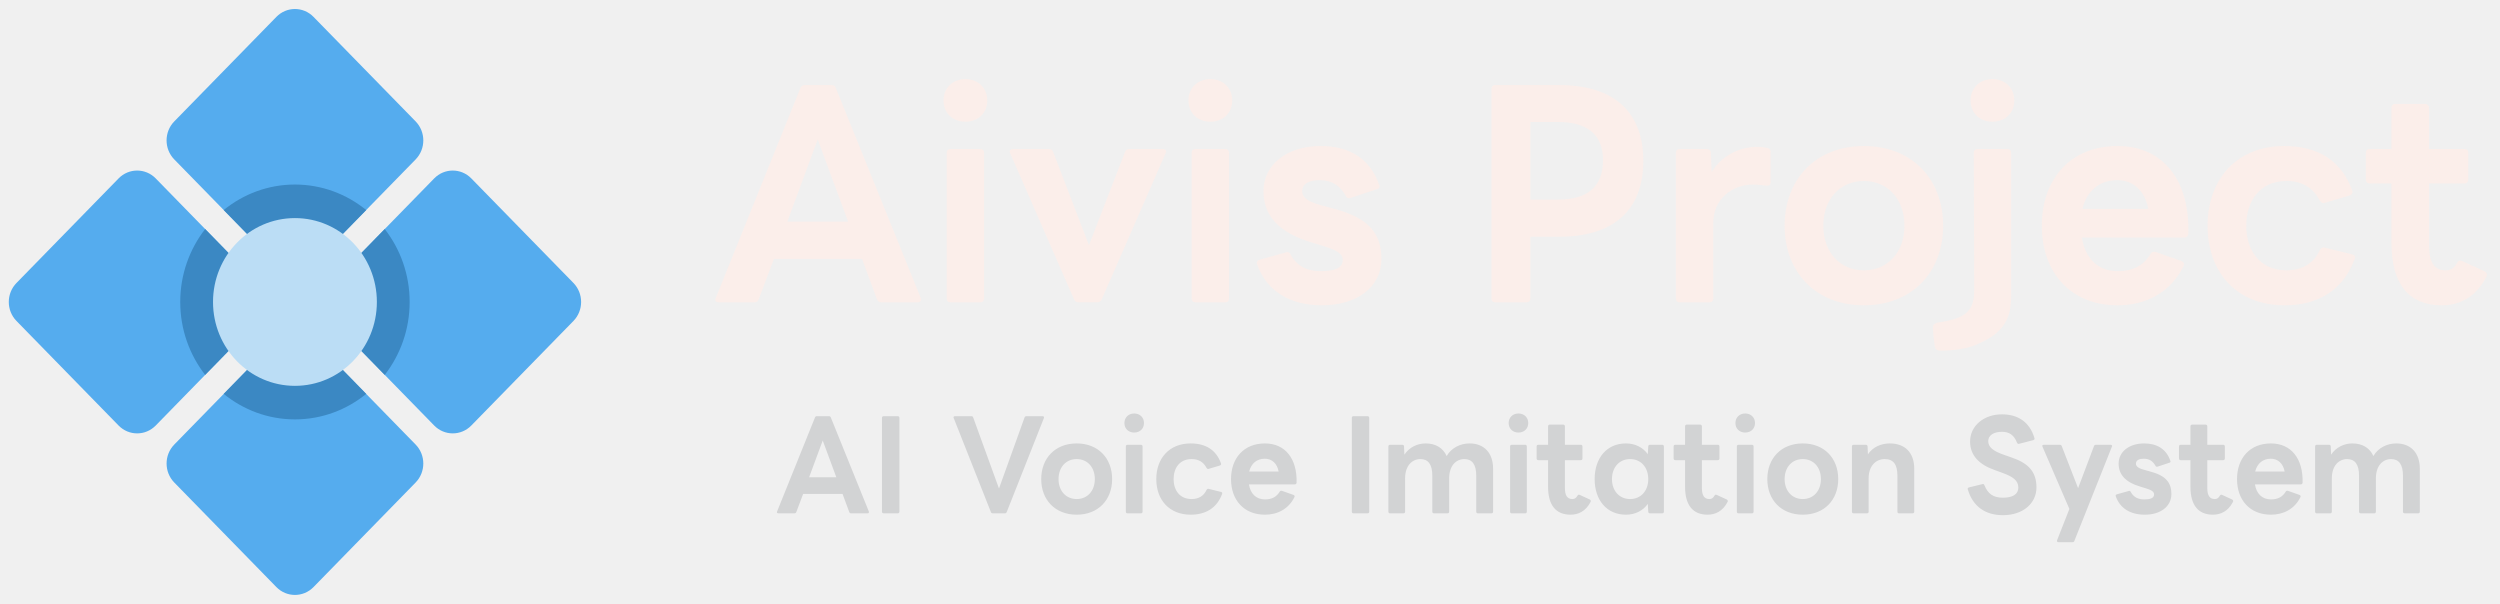
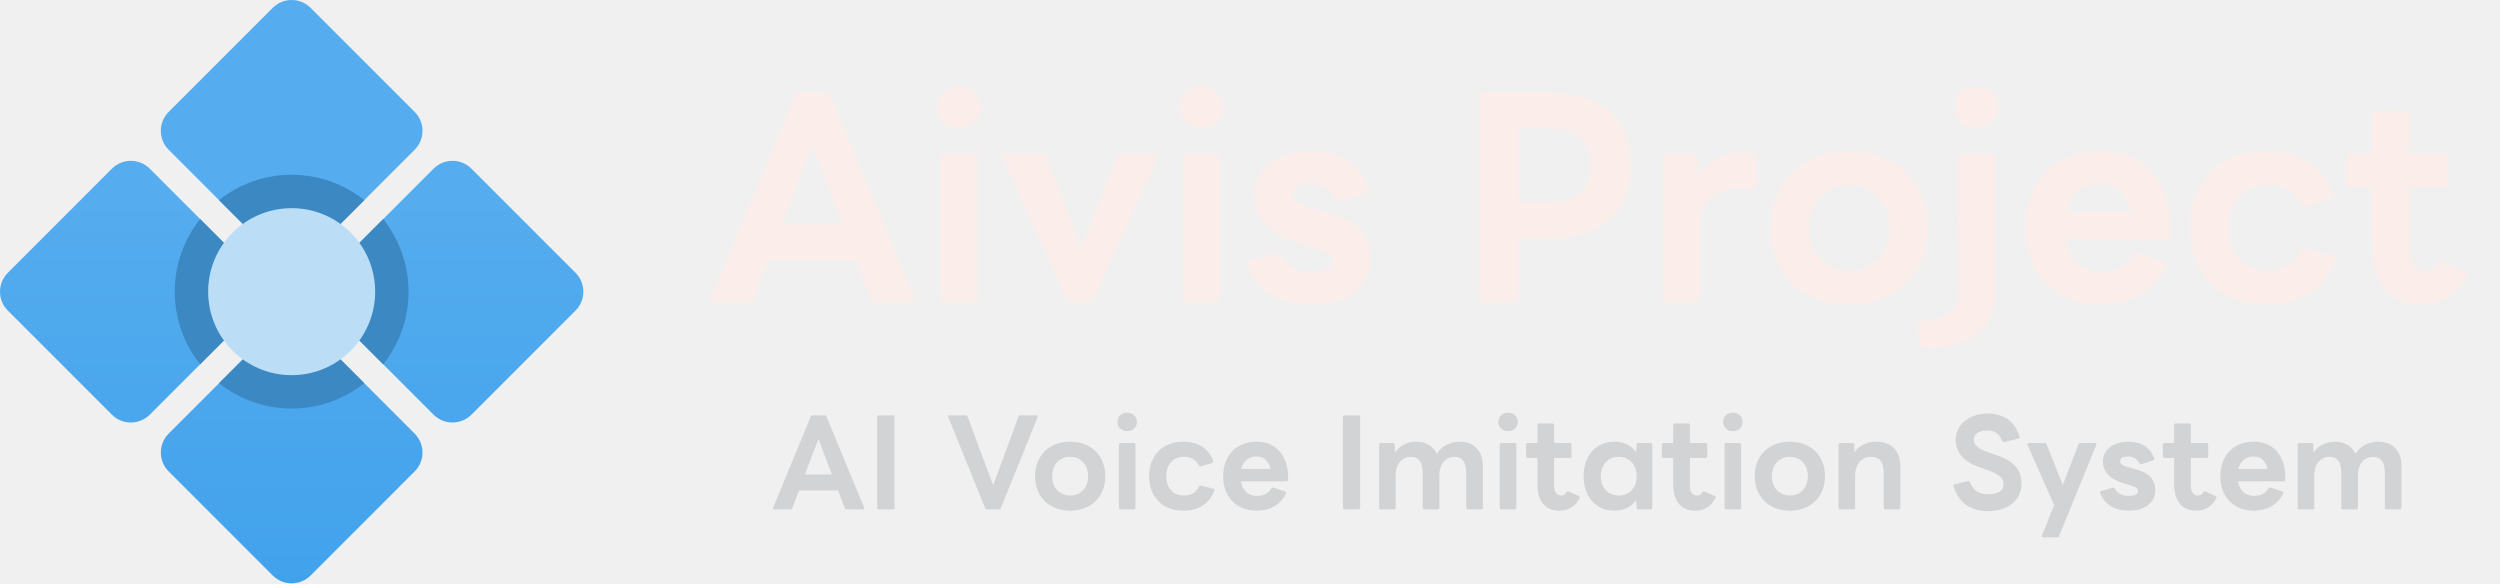
- <svg xmlns="http://www.w3.org/2000/svg" width="178" height="43" viewBox="0 0 178 43" fill="none">
-   <mask id="mask0_499_851" style="mask-type:luminance" maskUnits="userSpaceOnUse" x="0" y="0" width="42" height="43">
-     <path d="M42 0H0V43H42V0Z" fill="white" />
-   </mask>
-   <g mask="url(#mask0_499_851)">
-     <path d="M19.678 18.793C20.407 19.541 21.592 19.541 22.322 18.793L29.593 11.351C30.322 10.603 30.322 9.392 29.593 8.644L22.322 1.202C21.593 0.454 20.409 0.454 19.678 1.202L12.408 8.644C11.677 9.392 11.677 10.603 12.408 11.351L19.678 18.793ZM30.914 30.296C31.644 31.044 32.828 31.044 33.558 30.296L40.829 22.853C41.558 22.106 41.558 20.895 40.829 20.147L33.558 12.704C32.829 11.956 31.645 11.956 30.914 12.704L23.644 20.147C22.913 20.895 22.913 22.106 23.644 22.853L30.914 30.296ZM29.591 31.65L22.322 24.207C21.592 23.459 20.409 23.459 19.678 24.207L12.409 31.65C11.678 32.398 11.678 33.608 12.409 34.356L19.678 41.8C20.409 42.546 21.592 42.546 22.322 41.8L29.591 34.356C30.322 33.608 30.322 32.398 29.591 31.65ZM18.356 20.148L11.087 12.704C10.357 11.956 9.174 11.956 8.443 12.704L1.174 20.148C0.443 20.896 0.443 22.106 1.174 22.853L8.443 30.297C9.174 31.044 10.357 31.044 11.087 30.297L18.356 22.853C19.087 22.106 19.087 20.896 18.356 20.148Z" fill="#55ACEE" />
-     <path d="M18.356 20.148L14.607 16.308C13.499 17.735 12.833 19.536 12.833 21.5C12.833 23.464 13.499 25.266 14.607 26.692L18.356 22.853C19.087 22.106 19.087 20.896 18.356 20.148ZM26.073 28.046L22.322 24.206C21.593 23.46 20.409 23.46 19.678 24.206L15.927 28.046C17.322 29.179 19.082 29.861 21 29.861C22.918 29.861 24.678 29.179 26.073 28.046ZM23.644 22.853L27.395 26.693C28.5 25.266 29.167 23.464 29.167 21.5C29.167 19.536 28.5 17.734 27.393 16.308L23.642 20.148C22.915 20.896 22.915 22.106 23.644 22.853ZM22.322 18.793L26.073 14.954C24.678 13.821 22.918 13.139 21 13.139C19.082 13.139 17.322 13.821 15.928 14.954L19.679 18.793C20.409 19.541 21.591 19.541 22.322 18.793Z" fill="#3B88C3" />
-     <path d="M21 27.472C24.222 27.472 26.833 24.798 26.833 21.5C26.833 18.202 24.222 15.528 21 15.528C17.778 15.528 15.167 18.202 15.167 21.5C15.167 24.798 17.778 27.472 21 27.472Z" fill="#BBDDF5" />
-   </g>
-   <path d="M173.842 21.738C171.543 21.738 170.27 20.259 170.27 17.302V13.062H168.712C168.541 13.062 168.446 12.945 168.446 12.789V10.883C168.446 10.708 168.541 10.611 168.712 10.611H170.27V7.673C170.27 7.518 170.365 7.401 170.536 7.401H172.683C172.835 7.401 172.949 7.518 172.949 7.673V10.611H175.476C175.647 10.611 175.742 10.708 175.742 10.883V12.789C175.742 12.945 175.647 13.062 175.476 13.062H172.949V17.477C172.949 18.664 173.31 19.248 174.146 19.248C174.488 19.248 174.735 19.092 174.944 18.722C175.02 18.567 175.153 18.508 175.305 18.586L176.92 19.325C177.015 19.384 177.072 19.462 177.072 19.559C177.072 19.617 177.053 19.695 176.996 19.773C176.236 21.212 175.058 21.738 173.842 21.738Z" fill="#FBEEEA" />
-   <path d="M162.651 21.738C159.288 21.738 157.179 19.423 157.179 16.077C157.179 12.712 159.307 10.397 162.632 10.397C165.026 10.397 166.698 11.408 167.477 13.568C167.496 13.606 167.496 13.645 167.496 13.665C167.496 13.781 167.42 13.879 167.287 13.918L165.52 14.443L165.425 14.462C165.33 14.462 165.235 14.384 165.159 14.268C164.684 13.354 163.905 12.887 162.803 12.887C160.865 12.887 159.934 14.346 159.934 16.077C159.934 17.789 160.865 19.248 162.803 19.248C163.905 19.248 164.741 18.761 165.178 17.789C165.273 17.652 165.387 17.575 165.539 17.633L167.496 18.119C167.648 18.158 167.724 18.275 167.648 18.45C166.812 20.706 165.007 21.738 162.651 21.738Z" fill="#FBEEEA" />
-   <path d="M150.774 21.738C147.411 21.738 145.378 19.384 145.378 16.077C145.378 12.751 147.411 10.397 150.774 10.397C154.042 10.397 155.923 12.887 155.809 16.641C155.79 16.816 155.695 16.913 155.524 16.913H148.228C148.475 18.411 149.368 19.306 150.793 19.306C151.876 19.306 152.636 18.897 153.13 18.061C153.225 17.925 153.339 17.905 153.491 17.944L155.315 18.586C155.486 18.664 155.543 18.781 155.467 18.956C154.517 20.862 152.75 21.738 150.774 21.738ZM152.959 14.871C152.712 13.587 151.895 12.828 150.755 12.828C149.501 12.828 148.589 13.568 148.266 14.871H152.959Z" fill="#FBEEEA" />
-   <path d="M141.861 8.666C140.968 8.666 140.303 8.063 140.303 7.148C140.303 6.253 140.968 5.631 141.861 5.631C142.754 5.631 143.419 6.253 143.419 7.148C143.419 8.063 142.754 8.666 141.861 8.666ZM138.134 24.965C138.134 24.965 137.896 24.986 137.797 24.783C137.698 24.581 137.617 23.291 137.617 23.291C137.617 23.291 137.594 23.21 137.695 23.11C137.796 23.009 137.873 22.996 137.873 22.996C137.873 22.996 138.063 22.94 138.373 22.898C138.373 22.898 139.418 22.754 139.945 22.323C140.471 21.892 140.564 21.374 140.564 20.488C140.564 19.601 140.531 10.883 140.531 10.883C140.531 10.708 140.626 10.611 140.797 10.611H142.925C143.096 10.611 143.191 10.708 143.191 10.883V21.067C143.191 22.084 143.012 22.701 142.552 23.291C142.04 23.949 141.324 24.259 140.797 24.504C139.766 24.982 138.371 24.965 138.134 24.965Z" fill="#FBEEEA" />
-   <path d="M132.708 21.738C129.288 21.738 127.065 19.384 127.065 16.077C127.065 12.751 129.288 10.397 132.708 10.397C136.128 10.397 138.351 12.751 138.351 16.077C138.351 19.384 136.128 21.738 132.708 21.738ZM129.82 16.077C129.82 17.944 130.998 19.248 132.708 19.248C134.418 19.248 135.596 17.944 135.596 16.077C135.596 14.19 134.418 12.887 132.708 12.887C130.998 12.887 129.82 14.19 129.82 16.077Z" fill="#FBEEEA" />
-   <path d="M119.59 21.524C119.419 21.524 119.324 21.426 119.324 21.251V10.883C119.324 10.708 119.419 10.611 119.59 10.611H121.528C121.68 10.611 121.813 10.689 121.813 10.883L121.87 12.245C122.592 11.078 123.846 10.455 125.119 10.455C125.423 10.455 125.632 10.494 125.841 10.533C126.012 10.572 126.069 10.669 126.069 10.825V12.984C126.069 13.159 125.974 13.217 125.841 13.217C125.556 13.217 125.233 13.14 124.796 13.14C123.352 13.14 121.984 14.151 121.984 15.882V21.251C121.984 21.426 121.889 21.524 121.718 21.524H119.59Z" fill="#FBEEEA" />
-   <path d="M106.459 21.524C106.288 21.524 106.193 21.426 106.193 21.251V6.331C106.193 6.156 106.288 6.059 106.459 6.059H111.019C114.99 6.059 117.004 8.043 117.004 11.447C117.004 14.871 114.99 16.855 111.019 16.855H108.967V21.251C108.967 21.426 108.853 21.524 108.701 21.524H106.459ZM110.924 14.21C112.976 14.21 114.135 13.354 114.135 11.389C114.135 9.56 112.976 8.685 110.924 8.685H108.967V14.21H110.924Z" fill="#FBEEEA" />
-   <path d="M94.14 21.738C91.822 21.738 90.188 20.726 89.504 18.82C89.485 18.781 89.485 18.761 89.485 18.722C89.485 18.606 89.561 18.528 89.694 18.489L91.575 17.964L91.651 17.944C91.765 17.944 91.86 18.022 91.898 18.139C92.392 19.014 93.133 19.306 94.045 19.306C94.938 19.306 95.603 19.131 95.603 18.508C95.603 18.041 95.147 17.789 94.026 17.458L93.513 17.302C90.948 16.563 89.96 15.279 89.96 13.606C89.96 11.739 91.613 10.397 94.026 10.397C96.078 10.397 97.541 11.291 98.187 13.139C98.206 13.178 98.225 13.237 98.225 13.276C98.225 13.373 98.149 13.451 98.035 13.47L96.154 14.093C96.116 14.112 96.078 14.112 96.04 14.112C95.945 14.112 95.869 14.054 95.812 13.937C95.432 13.256 94.881 12.828 93.969 12.828C93.285 12.828 92.715 13.042 92.715 13.606C92.715 14.112 93.19 14.404 94.368 14.696L94.862 14.832C97.484 15.493 98.358 16.641 98.358 18.45C98.358 20.454 96.591 21.738 94.14 21.738Z" fill="#FBEEEA" />
-   <path d="M86.177 8.666C85.284 8.666 84.619 8.063 84.619 7.148C84.619 6.253 85.284 5.631 86.177 5.631C87.07 5.631 87.735 6.253 87.735 7.148C87.735 8.063 87.07 8.666 86.177 8.666ZM84.847 10.883C84.847 10.708 84.942 10.611 85.113 10.611H87.241C87.412 10.611 87.507 10.708 87.507 10.883V21.251C87.507 21.426 87.412 21.524 87.241 21.524H85.113C84.942 21.524 84.847 21.426 84.847 21.251V10.883Z" fill="#FBEEEA" />
-   <path d="M76.774 21.523C76.641 21.523 76.527 21.446 76.47 21.309L71.929 10.922C71.91 10.883 71.891 10.825 71.891 10.786C71.891 10.688 71.986 10.611 72.138 10.611H74.684C74.836 10.611 74.931 10.669 74.988 10.825L77.534 17.458L80.099 10.825C80.156 10.669 80.251 10.611 80.403 10.611H82.797C82.987 10.611 83.082 10.747 82.987 10.922L78.446 21.309C78.389 21.446 78.275 21.523 78.142 21.523H76.774Z" fill="#FBEEEA" />
-   <path d="M68.736 8.666C67.843 8.666 67.178 8.063 67.178 7.148C67.178 6.253 67.843 5.631 68.736 5.631C69.629 5.631 70.294 6.253 70.294 7.148C70.294 8.063 69.629 8.666 68.736 8.666ZM67.406 10.883C67.406 10.708 67.501 10.611 67.672 10.611H69.8C69.971 10.611 70.066 10.708 70.066 10.883V21.251C70.066 21.426 69.971 21.524 69.8 21.524H67.672C67.501 21.524 67.406 21.426 67.406 21.251V10.883Z" fill="#FBEEEA" />
-   <path d="M51.172 21.524C50.982 21.524 50.868 21.407 50.963 21.212L56.986 6.273C57.043 6.117 57.157 6.059 57.29 6.059H59.209C59.361 6.059 59.456 6.117 59.513 6.273L65.555 21.212C65.574 21.251 65.574 21.29 65.574 21.329C65.574 21.446 65.498 21.524 65.346 21.524H62.743C62.61 21.524 62.496 21.465 62.439 21.31L61.375 18.431H55.105L54.022 21.31C53.965 21.465 53.87 21.524 53.718 21.524H51.172ZM56.055 15.785H60.387L58.221 9.93L56.055 15.785Z" fill="#FBEEEA" />
-   <path d="M55.424 36.55C55.339 36.55 55.288 36.498 55.331 36.411L58.025 29.727C58.051 29.658 58.102 29.632 58.161 29.632H59.02C59.088 29.632 59.13 29.658 59.156 29.727L61.859 36.411C61.867 36.428 61.867 36.446 61.867 36.463C61.867 36.515 61.833 36.55 61.765 36.55H60.601C60.541 36.55 60.49 36.524 60.465 36.454L59.989 35.166H57.184L56.699 36.454C56.674 36.524 56.631 36.55 56.563 36.55H55.424ZM57.609 33.983H59.547L58.578 31.363L57.609 33.983ZM62.916 36.55C62.84 36.55 62.797 36.507 62.797 36.428V29.753C62.797 29.675 62.84 29.632 62.916 29.632H63.919C63.987 29.632 64.038 29.675 64.038 29.753V36.428C64.038 36.507 63.987 36.55 63.919 36.55H62.916ZM70.686 36.55C70.618 36.55 70.575 36.524 70.55 36.454L67.906 29.771C67.898 29.753 67.889 29.736 67.889 29.719C67.889 29.666 67.932 29.632 68 29.632H69.156C69.224 29.632 69.275 29.658 69.292 29.727L71.128 34.783L72.947 29.727C72.964 29.658 73.023 29.632 73.091 29.632H74.23C74.315 29.632 74.358 29.693 74.324 29.771L71.68 36.454C71.655 36.524 71.604 36.55 71.544 36.55H70.686ZM76.66 36.646C75.13 36.646 74.135 35.593 74.135 34.113C74.135 32.625 75.13 31.572 76.66 31.572C78.19 31.572 79.184 32.625 79.184 34.113C79.184 35.593 78.19 36.646 76.66 36.646ZM75.368 34.113C75.368 34.949 75.895 35.532 76.66 35.532C77.425 35.532 77.952 34.949 77.952 34.113C77.952 33.269 77.425 32.686 76.66 32.686C75.895 32.686 75.368 33.269 75.368 34.113ZM80.755 30.798C80.356 30.798 80.058 30.528 80.058 30.119C80.058 29.719 80.356 29.44 80.755 29.44C81.154 29.44 81.452 29.719 81.452 30.119C81.452 30.528 81.154 30.798 80.755 30.798ZM80.16 31.79C80.16 31.712 80.203 31.668 80.279 31.668H81.231C81.308 31.668 81.35 31.712 81.35 31.79V36.428C81.35 36.507 81.308 36.55 81.231 36.55H80.279C80.203 36.55 80.16 36.507 80.16 36.428V31.79ZM84.776 36.646C83.272 36.646 82.328 35.61 82.328 34.113C82.328 32.608 83.28 31.572 84.768 31.572C85.839 31.572 86.587 32.025 86.935 32.991C86.944 33.008 86.944 33.026 86.944 33.034C86.944 33.087 86.91 33.13 86.85 33.147L86.06 33.382L86.017 33.391C85.975 33.391 85.932 33.356 85.898 33.304C85.686 32.895 85.337 32.686 84.844 32.686C83.977 32.686 83.561 33.339 83.561 34.113C83.561 34.879 83.977 35.532 84.844 35.532C85.337 35.532 85.711 35.314 85.907 34.879C85.949 34.818 86 34.783 86.068 34.81L86.944 35.027C87.012 35.044 87.046 35.097 87.012 35.175C86.638 36.184 85.83 36.646 84.776 36.646ZM90.063 36.646C88.558 36.646 87.649 35.593 87.649 34.113C87.649 32.625 88.558 31.572 90.063 31.572C91.525 31.572 92.367 32.686 92.316 34.366C92.307 34.444 92.264 34.488 92.188 34.488H88.924C89.034 35.158 89.434 35.558 90.072 35.558C90.556 35.558 90.896 35.375 91.117 35.001C91.159 34.94 91.21 34.931 91.278 34.949L92.094 35.236C92.171 35.271 92.197 35.323 92.162 35.401C91.737 36.254 90.947 36.646 90.063 36.646ZM91.04 33.574C90.93 32.999 90.564 32.66 90.055 32.66C89.493 32.66 89.085 32.991 88.941 33.574H91.04ZM96.368 36.55C96.292 36.55 96.249 36.507 96.249 36.428V29.753C96.249 29.675 96.292 29.632 96.368 29.632H97.371C97.439 29.632 97.49 29.675 97.49 29.753V36.428C97.49 36.507 97.439 36.55 97.371 36.55H96.368ZM98.972 36.55C98.896 36.55 98.853 36.507 98.853 36.428V31.79C98.853 31.712 98.896 31.668 98.972 31.668H99.839C99.907 31.668 99.967 31.703 99.967 31.79L99.992 32.373C100.332 31.851 100.91 31.572 101.505 31.572C102.219 31.572 102.746 31.894 103.001 32.469C103.35 31.877 103.979 31.572 104.633 31.572C105.67 31.572 106.308 32.251 106.308 33.374V36.428C106.308 36.507 106.257 36.55 106.189 36.55H105.228C105.152 36.55 105.109 36.507 105.109 36.428V33.87C105.109 33.06 104.812 32.686 104.259 32.686C103.698 32.686 103.18 33.13 103.18 34.061V36.428C103.18 36.507 103.129 36.55 103.061 36.55H102.1C102.024 36.55 101.981 36.507 101.981 36.428V33.87C101.981 33.06 101.684 32.686 101.131 32.686C100.57 32.686 100.043 33.13 100.043 34.061V36.428C100.043 36.507 100.001 36.55 99.924 36.55H98.972ZM108.114 30.798C107.715 30.798 107.417 30.528 107.417 30.119C107.417 29.719 107.715 29.44 108.114 29.44C108.514 29.44 108.811 29.719 108.811 30.119C108.811 30.528 108.514 30.798 108.114 30.798ZM107.519 31.79C107.519 31.712 107.562 31.668 107.638 31.668H108.59C108.667 31.668 108.709 31.712 108.709 31.79V36.428C108.709 36.507 108.667 36.55 108.59 36.55H107.638C107.562 36.55 107.519 36.507 107.519 36.428V31.79ZM111.821 36.646C110.793 36.646 110.223 35.984 110.223 34.662V32.764H109.526C109.45 32.764 109.407 32.712 109.407 32.643V31.79C109.407 31.712 109.45 31.668 109.526 31.668H110.223V30.354C110.223 30.284 110.266 30.232 110.342 30.232H111.303C111.371 30.232 111.422 30.284 111.422 30.354V31.668H112.552C112.629 31.668 112.671 31.712 112.671 31.79V32.643C112.671 32.712 112.629 32.764 112.552 32.764H111.422V34.74C111.422 35.271 111.583 35.532 111.957 35.532C112.11 35.532 112.221 35.462 112.314 35.297C112.348 35.227 112.408 35.201 112.476 35.236L113.198 35.567C113.241 35.593 113.266 35.628 113.266 35.671C113.266 35.697 113.258 35.732 113.232 35.767C112.892 36.411 112.365 36.646 111.821 36.646ZM115.766 36.646C114.406 36.646 113.539 35.61 113.539 34.113C113.539 32.608 114.406 31.572 115.766 31.572C116.429 31.572 116.982 31.859 117.322 32.338L117.356 31.79C117.356 31.703 117.407 31.668 117.483 31.668H118.342C118.418 31.668 118.469 31.712 118.469 31.79V36.428C118.469 36.507 118.418 36.55 118.342 36.55H117.483C117.407 36.55 117.356 36.515 117.356 36.428L117.322 35.88C116.982 36.359 116.429 36.646 115.766 36.646ZM114.772 34.113C114.772 34.949 115.299 35.532 116.064 35.532C116.829 35.532 117.356 34.949 117.356 34.113C117.356 33.269 116.829 32.686 116.064 32.686C115.299 32.686 114.772 33.269 114.772 34.113ZM121.575 36.646C120.546 36.646 119.977 35.984 119.977 34.662V32.764H119.28C119.203 32.764 119.161 32.712 119.161 32.643V31.79C119.161 31.712 119.203 31.668 119.28 31.668H119.977V30.354C119.977 30.284 120.019 30.232 120.096 30.232H121.056C121.124 30.232 121.175 30.284 121.175 30.354V31.668H122.306C122.382 31.668 122.425 31.712 122.425 31.79V32.643C122.425 32.712 122.382 32.764 122.306 32.764H121.175V34.74C121.175 35.271 121.337 35.532 121.711 35.532C121.864 35.532 121.974 35.462 122.068 35.297C122.102 35.227 122.161 35.201 122.229 35.236L122.952 35.567C122.994 35.593 123.02 35.628 123.02 35.671C123.02 35.697 123.011 35.732 122.986 35.767C122.646 36.411 122.119 36.646 121.575 36.646ZM124.259 30.798C123.86 30.798 123.562 30.528 123.562 30.119C123.562 29.719 123.86 29.44 124.259 29.44C124.659 29.44 124.956 29.719 124.956 30.119C124.956 30.528 124.659 30.798 124.259 30.798ZM123.664 31.79C123.664 31.712 123.707 31.668 123.783 31.668H124.735C124.812 31.668 124.854 31.712 124.854 31.79V36.428C124.854 36.507 124.812 36.55 124.735 36.55H123.783C123.707 36.55 123.664 36.507 123.664 36.428V31.79ZM128.357 36.646C126.827 36.646 125.833 35.593 125.833 34.113C125.833 32.625 126.827 31.572 128.357 31.572C129.887 31.572 130.882 32.625 130.882 34.113C130.882 35.593 129.887 36.646 128.357 36.646ZM127.065 34.113C127.065 34.949 127.592 35.532 128.357 35.532C129.122 35.532 129.649 34.949 129.649 34.113C129.649 33.269 129.122 32.686 128.357 32.686C127.592 32.686 127.065 33.269 127.065 34.113ZM131.976 36.55C131.9 36.55 131.857 36.507 131.857 36.428V31.79C131.857 31.712 131.9 31.668 131.976 31.668H132.843C132.911 31.668 132.971 31.703 132.971 31.79L132.996 32.347C133.345 31.825 133.94 31.572 134.552 31.572C135.657 31.572 136.294 32.251 136.294 33.374V36.428C136.294 36.507 136.243 36.55 136.175 36.55H135.215C135.138 36.55 135.096 36.507 135.096 36.428V33.87C135.096 33.06 134.807 32.686 134.186 32.686C133.6 32.686 133.047 33.13 133.047 34.061V36.428C133.047 36.507 133.005 36.55 132.928 36.55H131.976ZM142.608 36.681C141.35 36.681 140.466 36.054 140.109 34.853C140.1 34.836 140.1 34.818 140.1 34.801C140.1 34.749 140.134 34.722 140.185 34.705L141.146 34.47C141.163 34.462 141.18 34.462 141.188 34.462C141.239 34.462 141.273 34.496 141.29 34.548C141.537 35.158 141.919 35.436 142.608 35.436C143.262 35.436 143.704 35.219 143.704 34.705C143.704 34.2 143.288 33.931 142.599 33.678L142.004 33.461C140.925 33.078 140.27 32.434 140.27 31.442C140.27 30.31 141.256 29.501 142.54 29.501C143.67 29.501 144.512 30.041 144.852 31.189C144.86 31.207 144.86 31.224 144.86 31.242C144.86 31.285 144.826 31.32 144.775 31.337L143.764 31.598C143.747 31.607 143.73 31.607 143.713 31.607C143.67 31.607 143.636 31.572 143.611 31.52C143.39 30.954 143.041 30.745 142.54 30.745C141.945 30.745 141.562 30.998 141.562 31.407C141.562 31.833 141.911 32.12 142.701 32.39L143.177 32.556C144.401 32.965 144.996 33.565 144.996 34.705C144.996 35.854 144.019 36.681 142.608 36.681ZM146.558 38.604C146.473 38.604 146.439 38.552 146.464 38.465L147.34 36.237L145.427 31.807C145.419 31.79 145.41 31.764 145.41 31.746C145.41 31.703 145.453 31.668 145.521 31.668H146.66C146.728 31.668 146.77 31.694 146.796 31.764L147.96 34.757L149.091 31.764C149.116 31.694 149.167 31.668 149.227 31.668H150.281C150.357 31.668 150.408 31.729 150.366 31.807L147.697 38.508C147.671 38.578 147.629 38.604 147.561 38.604H146.558ZM152.716 36.646C151.679 36.646 150.948 36.193 150.642 35.34C150.633 35.323 150.633 35.314 150.633 35.297C150.633 35.245 150.667 35.21 150.727 35.193L151.568 34.958L151.602 34.949C151.653 34.949 151.696 34.984 151.713 35.036C151.934 35.427 152.265 35.558 152.673 35.558C153.073 35.558 153.37 35.48 153.37 35.201C153.37 34.992 153.166 34.879 152.665 34.731L152.435 34.662C151.288 34.331 150.846 33.757 150.846 33.008C150.846 32.173 151.585 31.572 152.665 31.572C153.583 31.572 154.237 31.973 154.526 32.799C154.535 32.817 154.543 32.843 154.543 32.86C154.543 32.904 154.509 32.938 154.458 32.947L153.617 33.226C153.6 33.234 153.583 33.234 153.566 33.234C153.523 33.234 153.489 33.208 153.464 33.156C153.294 32.852 153.047 32.66 152.639 32.66C152.333 32.66 152.078 32.756 152.078 33.008C152.078 33.234 152.291 33.365 152.818 33.495L153.039 33.556C154.212 33.852 154.603 34.366 154.603 35.175C154.603 36.071 153.812 36.646 152.716 36.646ZM157.558 36.646C156.53 36.646 155.96 35.984 155.96 34.662V32.764H155.263C155.187 32.764 155.144 32.712 155.144 32.643V31.79C155.144 31.712 155.187 31.668 155.263 31.668H155.96V30.354C155.96 30.284 156.003 30.232 156.079 30.232H157.04C157.108 30.232 157.159 30.284 157.159 30.354V31.668H158.289C158.366 31.668 158.408 31.712 158.408 31.79V32.643C158.408 32.712 158.366 32.764 158.289 32.764H157.159V34.74C157.159 35.271 157.32 35.532 157.694 35.532C157.847 35.532 157.958 35.462 158.051 35.297C158.085 35.227 158.145 35.201 158.213 35.236L158.935 35.567C158.978 35.593 159.003 35.628 159.003 35.671C159.003 35.697 158.995 35.732 158.969 35.767C158.629 36.411 158.102 36.646 157.558 36.646ZM161.69 36.646C160.186 36.646 159.276 35.593 159.276 34.113C159.276 32.625 160.186 31.572 161.69 31.572C163.152 31.572 163.994 32.686 163.943 34.366C163.934 34.444 163.892 34.488 163.815 34.488H160.551C160.662 35.158 161.061 35.558 161.699 35.558C162.183 35.558 162.523 35.375 162.744 35.001C162.787 34.94 162.838 34.931 162.906 34.949L163.722 35.236C163.798 35.271 163.824 35.323 163.79 35.401C163.365 36.254 162.574 36.646 161.69 36.646ZM162.668 33.574C162.557 32.999 162.192 32.66 161.682 32.66C161.121 32.66 160.713 32.991 160.568 33.574H162.668ZM164.955 36.55C164.879 36.55 164.836 36.507 164.836 36.428V31.79C164.836 31.712 164.879 31.668 164.955 31.668H165.822C165.89 31.668 165.95 31.703 165.95 31.79L165.975 32.373C166.315 31.851 166.893 31.572 167.488 31.572C168.202 31.572 168.729 31.894 168.984 32.469C169.333 31.877 169.962 31.572 170.616 31.572C171.653 31.572 172.291 32.251 172.291 33.374V36.428C172.291 36.507 172.24 36.55 172.172 36.55H171.211C171.135 36.55 171.092 36.507 171.092 36.428V33.87C171.092 33.06 170.795 32.686 170.242 32.686C169.681 32.686 169.163 33.13 169.163 34.061V36.428C169.163 36.507 169.112 36.55 169.044 36.55H168.083C168.007 36.55 167.964 36.507 167.964 36.428V33.87C167.964 33.06 167.667 32.686 167.114 32.686C166.553 32.686 166.026 33.13 166.026 34.061V36.428C166.026 36.507 165.984 36.55 165.907 36.55H164.955Z" fill="#D2D3D4" />
+ <svg xmlns="http://www.w3.org/2000/svg" width="1500" height="350" viewBox="0 0 1500 350" fill="none">
+   <path d="M163.64 152.292C169.903 158.565 180.074 158.565 186.347 152.292L248.795 89.852C255.058 83.579 255.058 73.418 248.795 67.145L186.347 4.705C180.084 -1.568 169.913 -1.568 163.64 4.705L101.192 67.145C94.92 73.418 94.92 83.579 101.192 89.852L163.64 152.292ZM260.148 248.792C266.411 255.065 276.582 255.065 282.855 248.792L345.303 186.352C351.566 180.079 351.566 169.918 345.303 163.645L282.855 101.205C276.592 94.932 266.421 94.932 260.148 101.205L197.7 163.645C191.427 169.918 191.427 180.079 197.7 186.352L260.148 248.792ZM248.785 260.156L186.347 197.706C180.074 191.433 169.913 191.433 163.64 197.706L101.202 260.156C94.93 266.429 94.93 276.58 101.202 282.853L163.64 345.303C169.913 351.566 180.074 351.566 186.347 345.303L248.785 282.853C255.058 276.58 255.058 266.429 248.785 260.156ZM152.287 163.655L89.849 101.205C83.576 94.932 73.415 94.932 67.143 101.205L4.705 163.655C-1.568 169.928 -1.568 180.079 4.705 186.352L67.143 248.802C73.415 255.065 83.576 255.065 89.849 248.802L152.287 186.352C158.56 180.079 158.56 169.928 152.287 163.655Z" fill="url(#paint0_linear_669_4229)" />
+   <path d="M152.287 163.655L120.081 131.438C110.572 143.413 104.85 158.525 104.85 174.999C104.85 191.473 110.572 206.595 120.081 218.559L152.287 186.352C158.56 180.079 158.56 169.928 152.287 163.655ZM218.563 229.913L186.347 197.696C180.084 191.443 169.913 191.443 163.641 197.696L131.425 229.913C143.399 239.423 158.52 245.145 174.994 245.145C191.468 245.145 206.589 239.423 218.563 229.913ZM197.7 186.352L229.917 218.569C239.416 206.594 245.138 191.473 245.138 174.999C245.138 158.525 239.416 143.403 229.906 131.438L197.69 163.655C191.438 169.928 191.438 180.079 197.7 186.352ZM186.347 152.292L218.563 120.085C206.589 110.575 191.468 104.853 174.994 104.853C158.52 104.853 143.399 110.575 131.435 120.085L163.651 152.292C169.913 158.565 180.074 158.565 186.347 152.292Z" fill="#3B88C3" />
+   <path d="M174.994 225.103C202.665 225.103 225.097 202.67 225.097 174.999C225.097 147.327 202.665 124.895 174.994 124.895C147.323 124.895 124.892 147.327 124.892 174.999C124.892 202.67 147.323 225.103 174.994 225.103Z" fill="#BBDDF5" />
+   <path d="M1453.02 182.725C1433.82 182.725 1423.19 170.726 1423.19 146.729V112.311H1410.18C1408.75 112.311 1407.95 111.363 1407.95 110.1V94.628C1407.95 93.207 1408.75 92.418 1410.18 92.418H1423.19V68.578C1423.19 67.314 1423.98 66.367 1425.41 66.367H1443.34C1444.61 66.367 1445.56 67.314 1445.56 68.578V92.418H1466.67C1468.1 92.418 1468.89 93.207 1468.89 94.628V110.1C1468.89 111.363 1468.1 112.311 1466.67 112.311H1445.56V148.15C1445.56 157.78 1448.58 162.517 1455.56 162.517C1458.42 162.517 1460.48 161.254 1462.23 158.254C1462.86 156.991 1463.97 156.517 1465.24 157.149L1478.73 163.148C1479.52 163.622 1480 164.253 1480 165.043C1480 165.516 1479.84 166.148 1479.37 166.779C1473.02 178.463 1463.18 182.725 1453.02 182.725Z" fill="#FBEEEA" />
+   <path d="M1359.55 182.726C1331.46 182.726 1313.85 163.938 1313.85 136.782C1313.85 109.469 1331.62 90.681 1359.39 90.681C1379.39 90.681 1393.35 98.891 1399.86 116.416C1400.02 116.732 1400.02 117.047 1400.02 117.205C1400.02 118.152 1399.38 118.942 1398.27 119.258L1383.52 123.52L1382.72 123.678C1381.93 123.678 1381.14 123.047 1380.5 122.099C1376.53 114.679 1370.03 110.89 1360.82 110.89C1344.64 110.89 1336.86 122.731 1336.86 136.782C1336.86 150.676 1344.64 162.517 1360.82 162.517C1370.03 162.517 1377.01 158.57 1380.66 150.676C1381.45 149.571 1382.4 148.939 1383.67 149.413L1400.02 153.36C1401.29 153.676 1401.92 154.623 1401.29 156.044C1394.31 174.358 1379.23 182.726 1359.55 182.726Z" fill="#FBEEEA" />
+   <path d="M1260.35 182.726C1232.27 182.726 1215.29 163.622 1215.29 136.782C1215.29 109.785 1232.27 90.681 1260.35 90.681C1287.65 90.681 1303.36 110.89 1302.41 141.361C1302.25 142.782 1301.45 143.571 1300.03 143.571H1239.09C1241.15 155.728 1248.61 162.991 1260.51 162.991C1269.56 162.991 1275.91 159.675 1280.03 152.886C1280.83 151.781 1281.78 151.623 1283.05 151.939L1298.28 157.149C1299.71 157.781 1300.19 158.728 1299.55 160.149C1291.62 175.621 1276.86 182.726 1260.35 182.726ZM1278.6 126.994C1276.54 116.574 1269.72 110.416 1260.2 110.416C1249.72 110.416 1242.1 116.416 1239.41 126.994H1278.6Z" fill="#FBEEEA" />
+   <path d="M1185.91 76.629C1178.45 76.629 1172.9 71.735 1172.9 64.315C1172.9 57.052 1178.45 52 1185.91 52C1193.37 52 1198.92 57.052 1198.92 64.315C1198.92 71.735 1193.37 76.629 1185.91 76.629ZM1154.79 208.925C1154.79 208.925 1152.79 209.091 1151.97 207.446C1151.14 205.803 1150.46 195.33 1150.46 195.33C1150.46 195.33 1150.27 194.678 1151.11 193.864C1151.96 193.048 1152.6 192.943 1152.6 192.943C1152.6 192.943 1154.19 192.482 1156.78 192.143C1156.78 192.143 1165.51 190.972 1169.91 187.476C1174.3 183.981 1175.08 179.778 1175.08 172.581C1175.08 165.384 1174.8 94.628 1174.8 94.628C1174.8 93.207 1175.59 92.418 1177.02 92.418H1194.8C1196.22 92.418 1197.02 93.207 1197.02 94.628V177.284C1197.02 185.542 1195.52 190.544 1191.68 195.33C1187.4 200.674 1181.42 203.19 1177.02 205.175C1168.41 209.056 1156.76 208.925 1154.79 208.925Z" fill="#FBEEEA" />
+   <path d="M1109.46 182.726C1080.9 182.726 1062.33 163.622 1062.33 136.782C1062.33 109.785 1080.9 90.681 1109.46 90.681C1138.03 90.681 1156.59 109.785 1156.59 136.782C1156.59 163.622 1138.03 182.726 1109.46 182.726ZM1085.34 136.782C1085.34 151.939 1095.18 162.517 1109.46 162.517C1123.74 162.517 1133.58 151.939 1133.58 136.782C1133.58 121.468 1123.74 110.89 1109.46 110.89C1095.18 110.89 1085.34 121.468 1085.34 136.782Z" fill="#FBEEEA" />
+   <path d="M999.898 180.988C998.47 180.988 997.676 180.199 997.676 178.778V94.627C997.676 93.206 998.47 92.417 999.898 92.417H1016.08C1017.35 92.417 1018.47 93.048 1018.47 94.627L1018.94 105.679C1024.97 96.206 1035.45 91.154 1046.08 91.154C1048.62 91.154 1050.36 91.47 1052.11 91.785C1053.54 92.101 1054.01 92.891 1054.01 94.153V111.678C1054.01 113.099 1053.22 113.573 1052.11 113.573C1049.73 113.573 1047.03 112.941 1043.38 112.941C1031.32 112.941 1019.89 121.151 1019.89 135.203V178.778C1019.89 180.199 1019.1 180.988 1017.67 180.988H999.898Z" fill="#FBEEEA" />
+   <path d="M890.226 180.989C888.797 180.989 888.004 180.199 888.004 178.778V57.684C888.004 56.263 888.797 55.473 890.226 55.473H928.312C961.478 55.473 978.3 71.577 978.3 99.206C978.3 126.993 961.478 143.097 928.312 143.097H911.173V178.778C911.173 180.199 910.221 180.989 908.951 180.989H890.226ZM927.518 121.626C944.657 121.626 954.337 114.679 954.337 98.733C954.337 83.892 944.657 76.787 927.518 76.787H911.173V121.626H927.518Z" fill="#FBEEEA" />
+   <path d="M787.332 182.726C767.971 182.726 754.324 174.516 748.611 159.044C748.452 158.728 748.452 158.57 748.452 158.254C748.452 157.307 749.087 156.675 750.198 156.36L765.908 152.097L766.543 151.939C767.495 151.939 768.289 152.57 768.606 153.518C772.732 160.622 778.921 162.991 786.538 162.991C793.997 162.991 799.551 161.57 799.551 156.518C799.551 152.728 795.742 150.676 786.38 147.992L782.095 146.729C760.671 140.729 752.419 130.309 752.419 116.732C752.419 101.575 766.226 90.681 786.38 90.681C803.518 90.681 815.738 97.944 821.133 112.942C821.292 113.258 821.451 113.732 821.451 114.048C821.451 114.837 820.816 115.468 819.864 115.626L804.153 120.679C803.836 120.836 803.518 120.836 803.201 120.836C802.408 120.836 801.773 120.363 801.297 119.415C798.123 113.89 793.521 110.416 785.903 110.416C780.191 110.416 775.43 112.153 775.43 116.732C775.43 120.836 779.397 123.205 789.236 125.573L793.362 126.678C815.262 132.046 822.561 141.361 822.561 156.044C822.561 172.306 807.803 182.726 787.332 182.726Z" fill="#FBEEEA" />
+   <path d="M720.825 76.629C713.367 76.629 707.812 71.735 707.812 64.315C707.812 57.052 713.367 52 720.825 52C728.284 52 733.838 57.052 733.838 64.315C733.838 71.735 728.284 76.629 720.825 76.629ZM709.717 94.628C709.717 93.207 710.51 92.418 711.938 92.418H729.712C731.14 92.418 731.934 93.207 731.934 94.628V178.778C731.934 180.199 731.14 180.989 729.712 180.989H711.938C710.51 180.989 709.717 180.199 709.717 178.778V94.628Z" fill="#FBEEEA" />
+   <path d="M642.292 180.989C641.181 180.989 640.229 180.358 639.753 179.252L601.825 94.944C601.667 94.628 601.508 94.155 601.508 93.839C601.508 93.049 602.301 92.418 603.571 92.418H624.836C626.105 92.418 626.899 92.892 627.375 94.155L648.639 147.992L670.063 94.155C670.539 92.892 671.332 92.418 672.602 92.418H692.597C694.184 92.418 694.978 93.523 694.184 94.944L656.257 179.252C655.781 180.358 654.828 180.989 653.718 180.989H642.292Z" fill="#FBEEEA" />
+   <path d="M575.151 76.629C567.693 76.629 562.139 71.735 562.139 64.315C562.139 57.052 567.693 52 575.151 52C582.61 52 588.164 57.052 588.164 64.315C588.164 71.735 582.61 76.629 575.151 76.629ZM564.043 94.628C564.043 93.207 564.836 92.418 566.265 92.418H584.038C585.466 92.418 586.26 93.207 586.26 94.628V178.778C586.26 180.199 585.466 180.989 584.038 180.989H566.265C564.836 180.989 564.043 180.199 564.043 178.778V94.628Z" fill="#FBEEEA" />
+   <path d="M428.452 180.989C426.865 180.989 425.913 180.041 426.706 178.463L477.012 57.21C477.488 55.947 478.44 55.473 479.551 55.473H495.578C496.848 55.473 497.642 55.947 498.118 57.21L548.582 178.463C548.74 178.778 548.74 179.094 548.74 179.41C548.74 180.357 548.106 180.989 546.836 180.989H525.095C523.984 180.989 523.032 180.515 522.556 179.252L513.669 155.886H461.301L452.256 179.252C451.779 180.515 450.986 180.989 449.716 180.989H428.452ZM469.236 134.414H505.417L487.327 86.891L469.236 134.414Z" fill="#FBEEEA" />
+   <path d="M464.72 305.627C464.01 305.627 463.584 305.201 463.939 304.491L486.446 249.963C486.659 249.395 487.085 249.182 487.582 249.182H494.753C495.321 249.182 495.676 249.395 495.889 249.963L518.467 304.491C518.538 304.633 518.538 304.775 518.538 304.917C518.538 305.343 518.254 305.627 517.686 305.627H507.959C507.462 305.627 507.036 305.414 506.823 304.846L502.847 294.338H479.417L475.37 304.846C475.157 305.414 474.802 305.627 474.234 305.627H464.72ZM482.967 284.682H499.155L491.061 263.311L482.967 284.682ZM527.301 305.627C526.662 305.627 526.307 305.272 526.307 304.633V250.176C526.307 249.537 526.662 249.182 527.301 249.182H535.679C536.247 249.182 536.673 249.537 536.673 250.176V304.633C536.673 305.272 536.247 305.627 535.679 305.627H527.301ZM592.2 305.627C591.632 305.627 591.277 305.414 591.064 304.846L568.983 250.318C568.912 250.176 568.841 250.034 568.841 249.892C568.841 249.466 569.196 249.182 569.764 249.182H579.42C579.988 249.182 580.414 249.395 580.556 249.963L595.892 291.214L611.086 249.963C611.228 249.395 611.725 249.182 612.293 249.182H621.807C622.517 249.182 622.872 249.679 622.588 250.318L600.507 304.846C600.294 305.414 599.868 305.627 599.371 305.627H592.2ZM642.1 306.408C629.32 306.408 621.013 297.817 621.013 285.747C621.013 273.606 629.32 265.015 642.1 265.015C654.88 265.015 663.187 273.606 663.187 285.747C663.187 297.817 654.88 306.408 642.1 306.408ZM631.308 285.747C631.308 292.563 635.71 297.32 642.1 297.32C648.49 297.32 652.892 292.563 652.892 285.747C652.892 278.86 648.49 274.103 642.1 274.103C635.71 274.103 631.308 278.86 631.308 285.747ZM676.307 258.696C672.97 258.696 670.485 256.495 670.485 253.158C670.485 249.892 672.97 247.62 676.307 247.62C679.644 247.62 682.129 249.892 682.129 253.158C682.129 256.495 679.644 258.696 676.307 258.696ZM671.337 266.79C671.337 266.151 671.692 265.796 672.331 265.796H680.283C680.922 265.796 681.277 266.151 681.277 266.79V304.633C681.277 305.272 680.922 305.627 680.283 305.627H672.331C671.692 305.627 671.337 305.272 671.337 304.633V266.79ZM709.896 306.408C697.329 306.408 689.448 297.959 689.448 285.747C689.448 273.464 697.4 265.015 709.825 265.015C718.771 265.015 725.019 268.707 727.93 276.588C728.001 276.73 728.001 276.872 728.001 276.943C728.001 277.369 727.717 277.724 727.22 277.866L720.617 279.783L720.262 279.854C719.907 279.854 719.552 279.57 719.268 279.144C717.493 275.807 714.582 274.103 710.464 274.103C703.222 274.103 699.743 279.428 699.743 285.747C699.743 291.995 703.222 297.32 710.464 297.32C714.582 297.32 717.706 295.545 719.339 291.995C719.694 291.498 720.12 291.214 720.688 291.427L728.001 293.202C728.569 293.344 728.853 293.77 728.569 294.409C725.445 302.645 718.7 306.408 709.896 306.408ZM754.056 306.408C741.489 306.408 733.892 297.817 733.892 285.747C733.892 273.606 741.489 265.015 754.056 265.015C766.268 265.015 773.297 274.103 772.871 287.806C772.8 288.445 772.445 288.8 771.806 288.8H744.542C745.465 294.267 748.802 297.533 754.127 297.533C758.174 297.533 761.014 296.042 762.86 292.989C763.215 292.492 763.641 292.421 764.209 292.563L771.025 294.906C771.664 295.19 771.877 295.616 771.593 296.255C768.043 303.213 761.44 306.408 754.056 306.408ZM762.221 281.345C761.298 276.659 758.245 273.89 753.985 273.89C749.299 273.89 745.891 276.588 744.684 281.345H762.221ZM806.725 305.627C806.086 305.627 805.731 305.272 805.731 304.633V250.176C805.731 249.537 806.086 249.182 806.725 249.182H815.103C815.671 249.182 816.097 249.537 816.097 250.176V304.633C816.097 305.272 815.671 305.627 815.103 305.627H806.725ZM828.475 305.627C827.836 305.627 827.481 305.272 827.481 304.633V266.79C827.481 266.151 827.836 265.796 828.475 265.796H835.717C836.285 265.796 836.782 266.08 836.782 266.79L836.995 271.547C839.835 267.287 844.663 265.015 849.633 265.015C855.597 265.015 859.999 267.642 862.129 272.328C865.04 267.5 870.294 265.015 875.761 265.015C884.423 265.015 889.748 270.553 889.748 279.712V304.633C889.748 305.272 889.322 305.627 888.754 305.627H880.731C880.092 305.627 879.737 305.272 879.737 304.633V283.759C879.737 277.156 877.252 274.103 872.637 274.103C867.951 274.103 863.62 277.724 863.62 285.321V304.633C863.62 305.272 863.194 305.627 862.626 305.627H854.603C853.964 305.627 853.609 305.272 853.609 304.633V283.759C853.609 277.156 851.124 274.103 846.509 274.103C841.823 274.103 837.421 277.724 837.421 285.321V304.633C837.421 305.272 837.066 305.627 836.427 305.627H828.475ZM904.838 258.696C901.501 258.696 899.016 256.495 899.016 253.158C899.016 249.892 901.501 247.62 904.838 247.62C908.175 247.62 910.66 249.892 910.66 253.158C910.66 256.495 908.175 258.696 904.838 258.696ZM899.868 266.79C899.868 266.151 900.223 265.796 900.862 265.796H908.814C909.453 265.796 909.808 266.151 909.808 266.79V304.633C909.808 305.272 909.453 305.627 908.814 305.627H900.862C900.223 305.627 899.868 305.272 899.868 304.633V266.79ZM935.8 306.408C927.209 306.408 922.452 301.012 922.452 290.22V274.742H916.63C915.991 274.742 915.636 274.316 915.636 273.748V266.79C915.636 266.151 915.991 265.796 916.63 265.796H922.452V255.075C922.452 254.507 922.807 254.081 923.446 254.081H931.469C932.037 254.081 932.463 254.507 932.463 255.075V265.796H941.906C942.545 265.796 942.9 266.151 942.9 266.79V273.748C942.9 274.316 942.545 274.742 941.906 274.742H932.463V290.859C932.463 295.19 933.812 297.32 936.936 297.32C938.214 297.32 939.137 296.752 939.918 295.403C940.202 294.835 940.699 294.622 941.267 294.906L947.302 297.604C947.657 297.817 947.87 298.101 947.87 298.456C947.87 298.669 947.799 298.953 947.586 299.237C944.746 304.491 940.344 306.408 935.8 306.408ZM968.753 306.408C957.393 306.408 950.151 297.959 950.151 285.747C950.151 273.464 957.393 265.015 968.753 265.015C974.291 265.015 978.906 267.358 981.746 271.263L982.03 266.79C982.03 266.08 982.456 265.796 983.095 265.796H990.266C990.905 265.796 991.331 266.151 991.331 266.79V304.633C991.331 305.272 990.905 305.627 990.266 305.627H983.095C982.456 305.627 982.03 305.343 982.03 304.633L981.746 300.16C978.906 304.065 974.291 306.408 968.753 306.408ZM960.446 285.747C960.446 292.563 964.848 297.32 971.238 297.32C977.628 297.32 982.03 292.563 982.03 285.747C982.03 278.86 977.628 274.103 971.238 274.103C964.848 274.103 960.446 278.86 960.446 285.747ZM1017.27 306.408C1008.68 306.408 1003.92 301.012 1003.92 290.22V274.742H998.1C997.461 274.742 997.106 274.316 997.106 273.748V266.79C997.106 266.151 997.461 265.796 998.1 265.796H1003.92V255.075C1003.92 254.507 1004.28 254.081 1004.92 254.081H1012.94C1013.51 254.081 1013.93 254.507 1013.93 255.075V265.796H1023.38C1024.01 265.796 1024.37 266.151 1024.37 266.79V273.748C1024.37 274.316 1024.01 274.742 1023.38 274.742H1013.93V290.859C1013.93 295.19 1015.28 297.32 1018.41 297.32C1019.68 297.32 1020.61 296.752 1021.39 295.403C1021.67 294.835 1022.17 294.622 1022.74 294.906L1028.77 297.604C1029.13 297.817 1029.34 298.101 1029.34 298.456C1029.34 298.669 1029.27 298.953 1029.06 299.237C1026.22 304.491 1021.81 306.408 1017.27 306.408ZM1039.7 258.696C1036.36 258.696 1033.87 256.495 1033.87 253.158C1033.87 249.892 1036.36 247.62 1039.7 247.62C1043.03 247.62 1045.52 249.892 1045.52 253.158C1045.52 256.495 1043.03 258.696 1039.7 258.696ZM1034.73 266.79C1034.73 266.151 1035.08 265.796 1035.72 265.796H1043.67C1044.31 265.796 1044.67 266.151 1044.67 266.79V304.633C1044.67 305.272 1044.31 305.627 1043.67 305.627H1035.72C1035.08 305.627 1034.73 305.272 1034.73 304.633V266.79ZM1073.92 306.408C1061.14 306.408 1052.84 297.817 1052.84 285.747C1052.84 273.606 1061.14 265.015 1073.92 265.015C1086.7 265.015 1095.01 273.606 1095.01 285.747C1095.01 297.817 1086.7 306.408 1073.92 306.408ZM1063.13 285.747C1063.13 292.563 1067.53 297.32 1073.92 297.32C1080.31 297.32 1084.72 292.563 1084.72 285.747C1084.72 278.86 1080.31 274.103 1073.92 274.103C1067.53 274.103 1063.13 278.86 1063.13 285.747ZM1104.15 305.627C1103.52 305.627 1103.16 305.272 1103.16 304.633V266.79C1103.16 266.151 1103.52 265.796 1104.15 265.796H1111.4C1111.96 265.796 1112.46 266.08 1112.46 266.79L1112.67 271.334C1115.59 267.074 1120.56 265.015 1125.67 265.015C1134.9 265.015 1140.22 270.553 1140.22 279.712V304.633C1140.22 305.272 1139.8 305.627 1139.23 305.627H1131.21C1130.57 305.627 1130.21 305.272 1130.21 304.633V283.759C1130.21 277.156 1127.8 274.103 1122.61 274.103C1117.72 274.103 1113.1 277.724 1113.1 285.321V304.633C1113.1 305.272 1112.75 305.627 1112.11 305.627H1104.15ZM1192.96 306.692C1182.45 306.692 1175.07 301.58 1172.09 291.782C1172.01 291.64 1172.01 291.498 1172.01 291.356C1172.01 290.93 1172.3 290.717 1172.72 290.575L1180.75 288.658C1180.89 288.587 1181.03 288.587 1181.1 288.587C1181.53 288.587 1181.81 288.871 1181.95 289.297C1184.01 294.267 1187.21 296.539 1192.96 296.539C1198.43 296.539 1202.12 294.764 1202.12 290.575C1202.12 286.457 1198.64 284.256 1192.89 282.197L1187.92 280.422C1178.9 277.298 1173.43 272.044 1173.43 263.95C1173.43 254.72 1181.67 248.117 1192.39 248.117C1201.83 248.117 1208.86 252.519 1211.7 261.891C1211.77 262.033 1211.77 262.175 1211.77 262.317C1211.77 262.672 1211.49 262.956 1211.06 263.098L1202.62 265.228C1202.47 265.299 1202.33 265.299 1202.19 265.299C1201.83 265.299 1201.55 265.015 1201.34 264.589C1199.49 259.974 1196.58 258.27 1192.39 258.27C1187.42 258.27 1184.23 260.329 1184.23 263.666C1184.23 267.145 1187.14 269.488 1193.74 271.689L1197.72 273.038C1207.94 276.375 1212.91 281.274 1212.91 290.575C1212.91 299.947 1204.75 306.692 1192.96 306.692ZM1225.95 322.383C1225.24 322.383 1224.96 321.957 1225.17 321.247L1232.49 303.071L1216.51 266.932C1216.44 266.79 1216.37 266.577 1216.37 266.435C1216.37 266.08 1216.72 265.796 1217.29 265.796H1226.81C1227.37 265.796 1227.73 266.009 1227.94 266.577L1237.67 291.001L1247.11 266.577C1247.33 266.009 1247.75 265.796 1248.25 265.796H1257.05C1257.69 265.796 1258.12 266.293 1257.76 266.932L1235.47 321.602C1235.26 322.17 1234.9 322.383 1234.33 322.383H1225.95ZM1277.39 306.408C1268.73 306.408 1262.62 302.716 1260.07 295.758C1259.99 295.616 1259.99 295.545 1259.99 295.403C1259.99 294.977 1260.28 294.693 1260.78 294.551L1267.8 292.634L1268.09 292.563C1268.51 292.563 1268.87 292.847 1269.01 293.273C1270.86 296.468 1273.63 297.533 1277.03 297.533C1280.37 297.533 1282.86 296.894 1282.86 294.622C1282.86 292.918 1281.15 291.995 1276.96 290.788L1275.05 290.22C1265.46 287.522 1261.77 282.836 1261.77 276.73C1261.77 269.914 1267.95 265.015 1276.96 265.015C1284.63 265.015 1290.1 268.281 1292.51 275.026C1292.58 275.168 1292.65 275.381 1292.65 275.523C1292.65 275.878 1292.37 276.162 1291.94 276.233L1284.92 278.505C1284.77 278.576 1284.63 278.576 1284.49 278.576C1284.13 278.576 1283.85 278.363 1283.64 277.937C1282.22 275.452 1280.16 273.89 1276.75 273.89C1274.19 273.89 1272.06 274.671 1272.06 276.73C1272.06 278.576 1273.84 279.641 1278.24 280.706L1280.09 281.203C1289.89 283.617 1293.15 287.806 1293.15 294.409C1293.15 301.722 1286.55 306.408 1277.39 306.408ZM1317.84 306.408C1309.25 306.408 1304.49 301.012 1304.49 290.22V274.742H1298.67C1298.03 274.742 1297.68 274.316 1297.68 273.748V266.79C1297.68 266.151 1298.03 265.796 1298.67 265.796H1304.49V255.075C1304.49 254.507 1304.85 254.081 1305.49 254.081H1313.51C1314.08 254.081 1314.5 254.507 1314.5 255.075V265.796H1323.95C1324.59 265.796 1324.94 266.151 1324.94 266.79V273.748C1324.94 274.316 1324.59 274.742 1323.95 274.742H1314.5V290.859C1314.5 295.19 1315.85 297.32 1318.98 297.32C1320.25 297.32 1321.18 296.752 1321.96 295.403C1322.24 294.835 1322.74 294.622 1323.31 294.906L1329.34 297.604C1329.7 297.817 1329.91 298.101 1329.91 298.456C1329.91 298.669 1329.84 298.953 1329.63 299.237C1326.79 304.491 1322.38 306.408 1317.84 306.408ZM1352.36 306.408C1339.79 306.408 1332.19 297.817 1332.19 285.747C1332.19 273.606 1339.79 265.015 1352.36 265.015C1364.57 265.015 1371.6 274.103 1371.17 287.806C1371.1 288.445 1370.74 288.8 1370.11 288.8H1342.84C1343.76 294.267 1347.1 297.533 1352.43 297.533C1356.47 297.533 1359.31 296.042 1361.16 292.989C1361.51 292.492 1361.94 292.421 1362.51 292.563L1369.32 294.906C1369.96 295.19 1370.18 295.616 1369.89 296.255C1366.34 303.213 1359.74 306.408 1352.36 306.408ZM1360.52 281.345C1359.6 276.659 1356.54 273.89 1352.28 273.89C1347.6 273.89 1344.19 276.588 1342.98 281.345H1360.52ZM1379.63 305.627C1378.99 305.627 1378.63 305.272 1378.63 304.633V266.79C1378.63 266.151 1378.99 265.796 1379.63 265.796H1386.87C1387.44 265.796 1387.93 266.08 1387.93 266.79L1388.15 271.547C1390.99 267.287 1395.81 265.015 1400.78 265.015C1406.75 265.015 1411.15 267.642 1413.28 272.328C1416.19 267.5 1421.45 265.015 1426.91 265.015C1435.57 265.015 1440.9 270.553 1440.9 279.712V304.633C1440.9 305.272 1440.47 305.627 1439.91 305.627H1431.88C1431.24 305.627 1430.89 305.272 1430.89 304.633V283.759C1430.89 277.156 1428.4 274.103 1423.79 274.103C1419.1 274.103 1414.77 277.724 1414.77 285.321V304.633C1414.77 305.272 1414.35 305.627 1413.78 305.627H1405.75C1405.12 305.627 1404.76 305.272 1404.76 304.633V283.759C1404.76 277.156 1402.28 274.103 1397.66 274.103C1392.97 274.103 1388.57 277.724 1388.57 285.321V304.633C1388.57 305.272 1388.22 305.627 1387.58 305.627H1379.63Z" fill="#D2D3D4" />
+   <defs>
+     <linearGradient id="paint0_linear_669_4229" x1="175" y1="0" x2="175" y2="350" gradientUnits="userSpaceOnUse">
+       <stop offset="0.345" stop-color="#55ACEE" />
+       <stop offset="1" stop-color="#41A2EC" />
+     </linearGradient>
+   </defs>
</svg>
